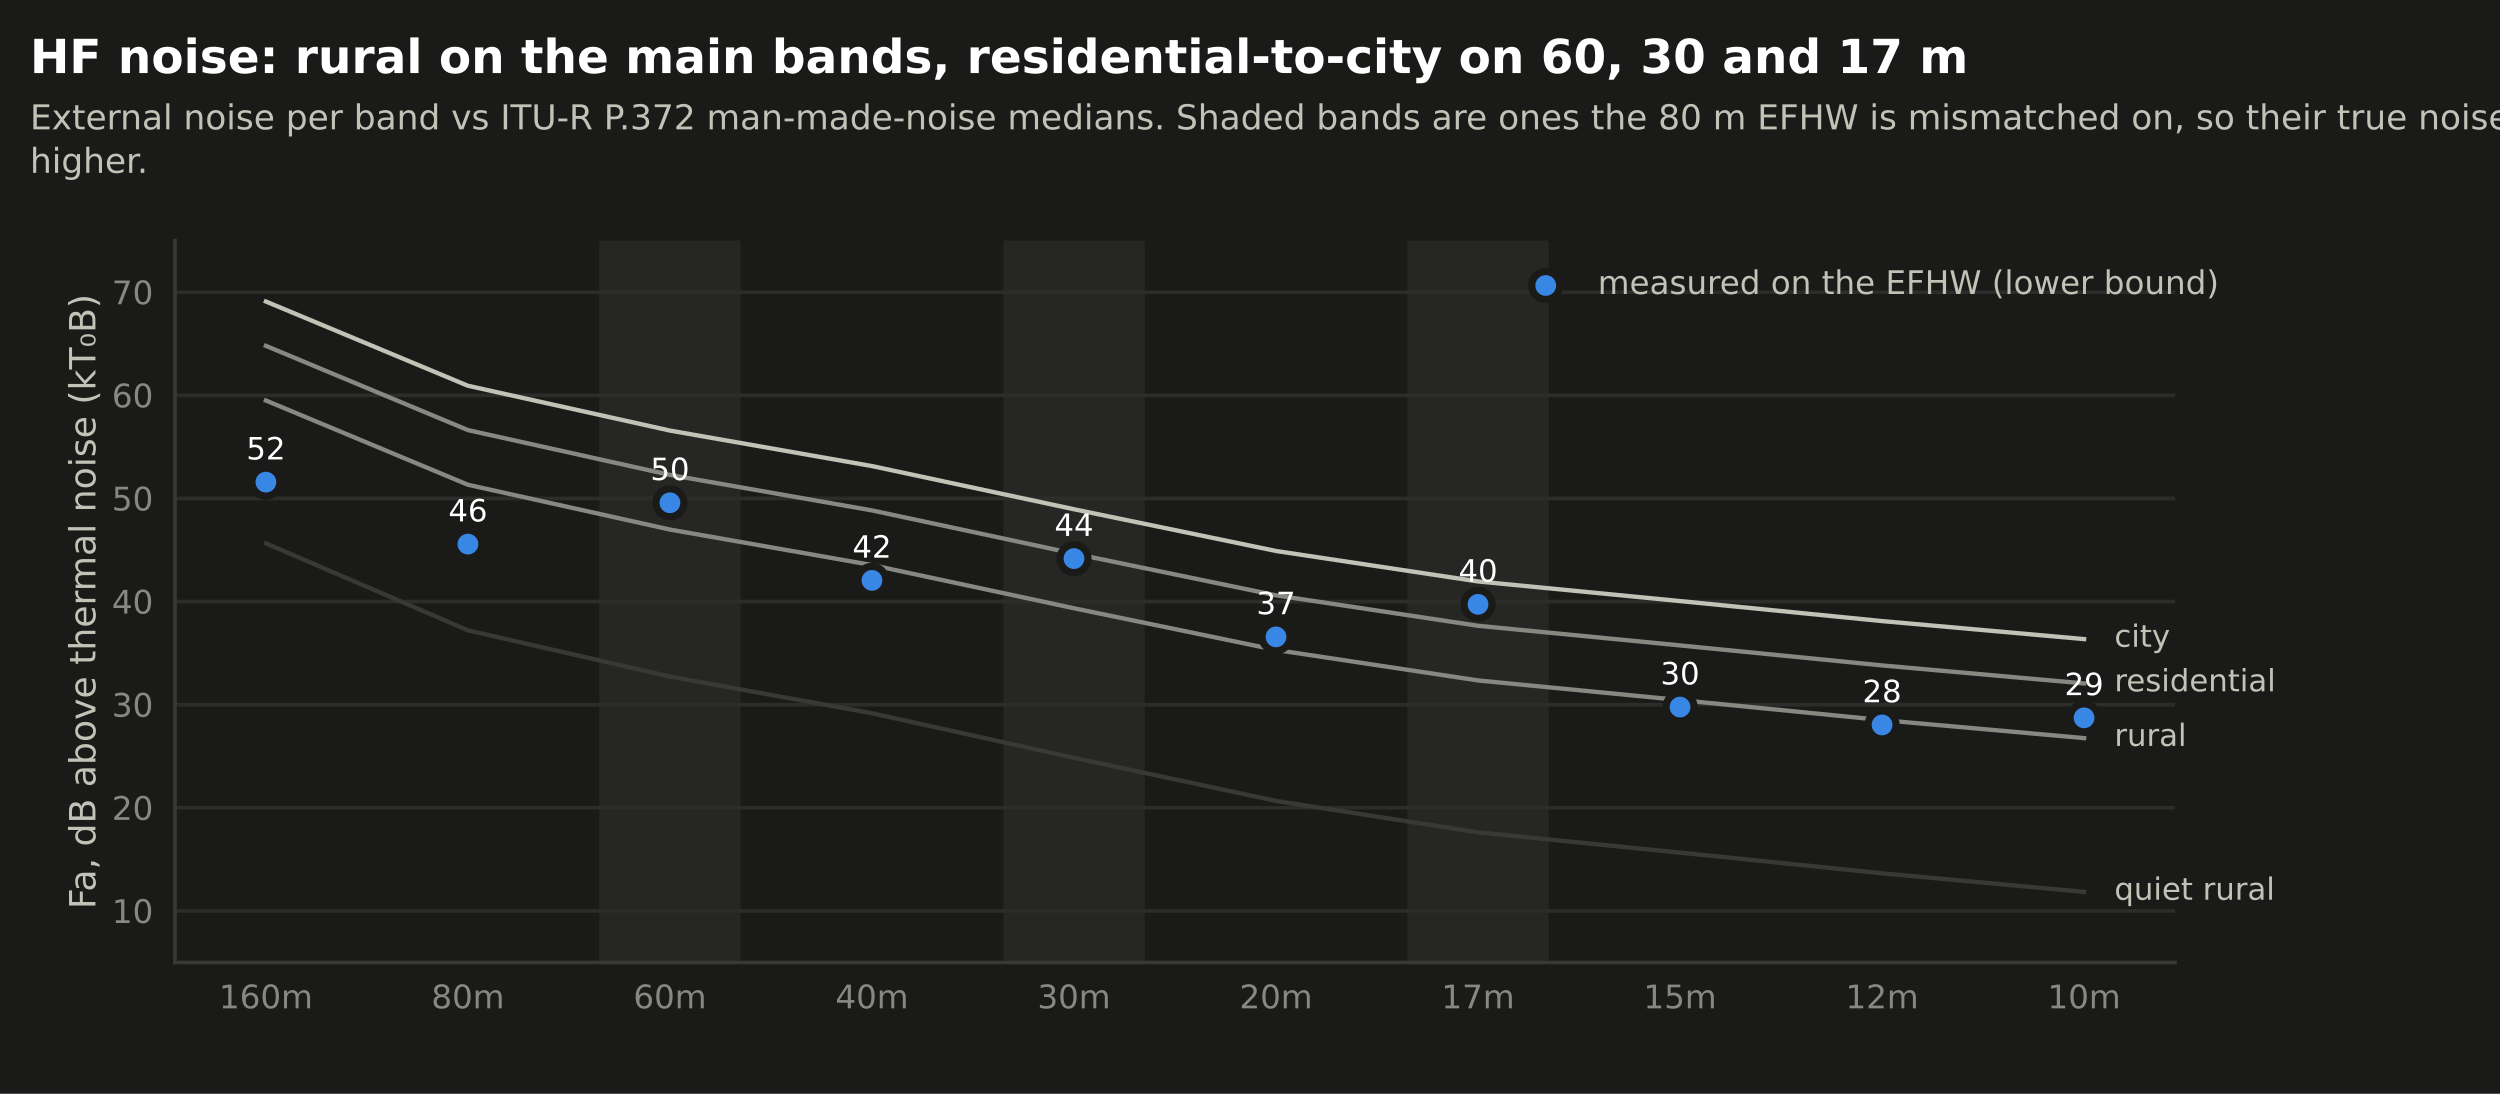
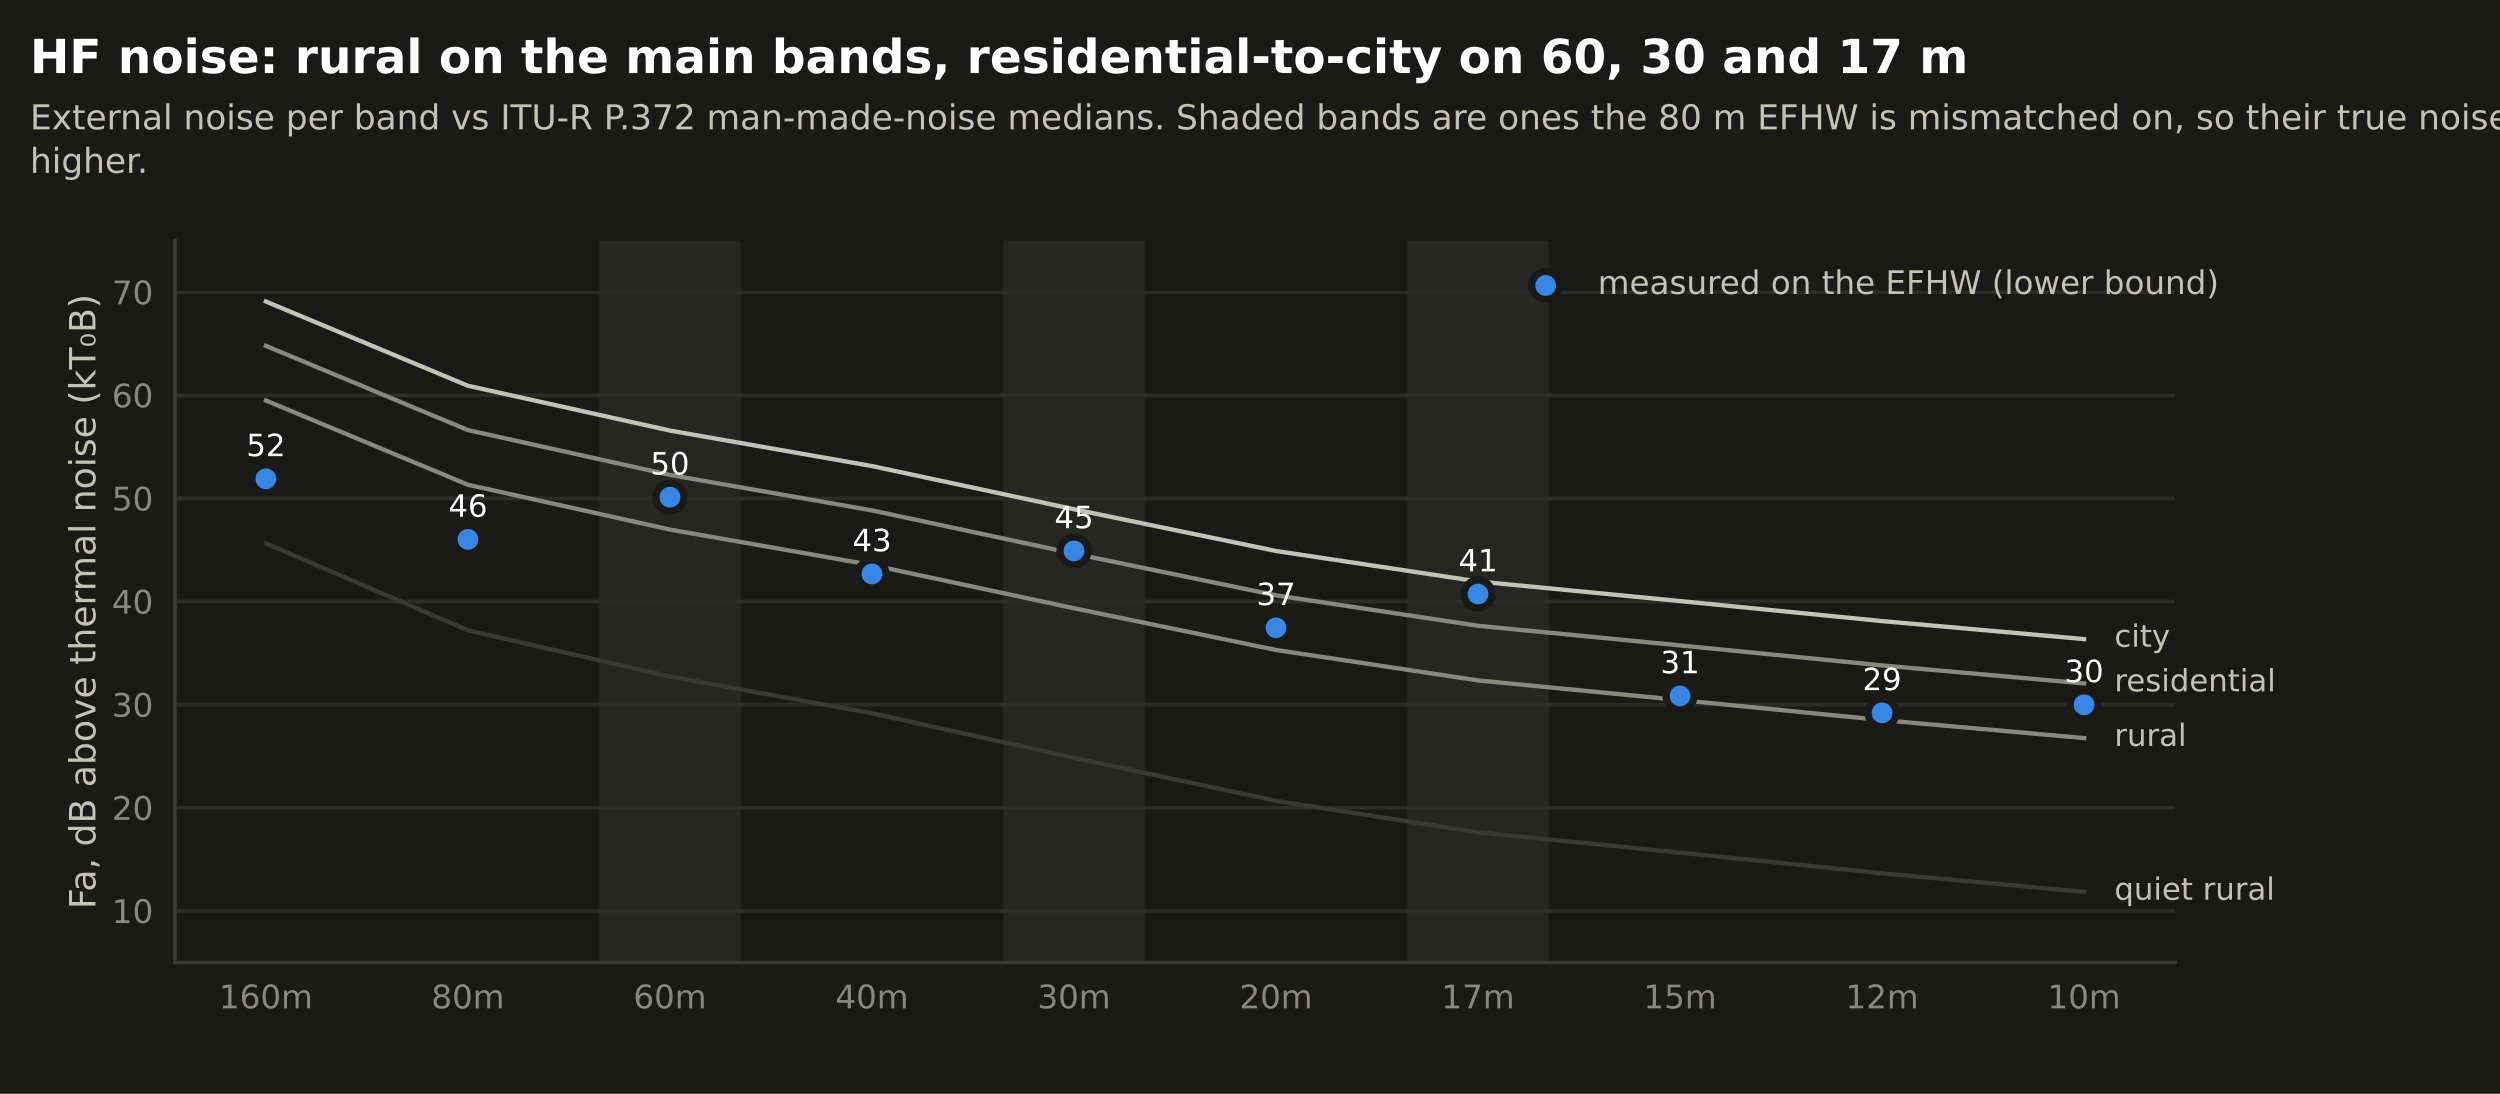
<svg xmlns="http://www.w3.org/2000/svg" xmlns:xlink="http://www.w3.org/1999/xlink" width="691.2pt" height="302.4pt" viewBox="0 0 691.2 302.4" version="1.1">
  <defs>
    <style type="text/css">*{stroke-linejoin: round; stroke-linecap: butt}</style>
  </defs>
  <g id="figure_1">
    <g id="patch_1">
      <path d="M 0 302.4 L 691.2 302.4 L 691.2 0 L 0 0 z " style="fill: #1a1a19" />
    </g>
    <g id="axes_1">
      <g id="patch_2">
        <path d="M 48.384 266.112 L 601.344 266.112 L 601.344 66.528 L 48.384 66.528 z " style="fill: #1a1a19" />
      </g>
      <g id="patch_3">
-         <path d="M 165.679 266.112 L 204.777 266.112 L 204.777 66.528 L 165.679 66.528 z " clip-path="url(#p50216ba28e)" style="fill: #262624" />
+         <path d="M 165.679 266.112 L 204.777 266.112 L 204.777 66.528 L 165.679 66.528 z " clip-path="url(#p0e81798fbd)" style="fill: #262624" />
      </g>
      <g id="patch_4">
-         <path d="M 277.388 266.112 L 316.486 266.112 L 316.486 66.528 L 277.388 66.528 z " clip-path="url(#p50216ba28e)" style="fill: #262624" />
+         <path d="M 277.388 266.112 L 316.486 266.112 L 316.486 66.528 L 277.388 66.528 z " clip-path="url(#p0e81798fbd)" style="fill: #262624" />
      </g>
      <g id="patch_5">
-         <path d="M 389.097 266.112 L 428.195 266.112 L 428.195 66.528 L 389.097 66.528 z " clip-path="url(#p50216ba28e)" style="fill: #262624" />
+         <path d="M 389.097 266.112 L 428.195 266.112 L 428.195 66.528 L 389.097 66.528 z " clip-path="url(#p0e81798fbd)" style="fill: #262624" />
      </g>
      <g id="matplotlib.axis_1">
        <g id="xtick_1">
          <g id="line2d_1" />
          <g id="text_1">
            <text style="fill: #898781; font: 9px 'Segoe UI', 'DejaVu Sans'; text-anchor: middle" x="73.519" y="278.775" transform="rotate(-0 73.51855 278.7748)">160m</text>
          </g>
        </g>
        <g id="xtick_2">
          <g id="line2d_2" />
          <g id="text_2">
            <text style="fill: #898781; font: 9px 'Segoe UI', 'DejaVu Sans'; text-anchor: middle" x="129.373" y="278.775" transform="rotate(-0 129.3731 278.7748)">80m</text>
          </g>
        </g>
        <g id="xtick_3">
          <g id="line2d_3" />
          <g id="text_3">
            <text style="fill: #898781; font: 9px 'Segoe UI', 'DejaVu Sans'; text-anchor: middle" x="185.228" y="278.775" transform="rotate(-0 185.2276 278.7748)">60m</text>
          </g>
        </g>
        <g id="xtick_4">
          <g id="line2d_4" />
          <g id="text_4">
            <text style="fill: #898781; font: 9px 'Segoe UI', 'DejaVu Sans'; text-anchor: middle" x="241.082" y="278.775" transform="rotate(-0 241.0822 278.7748)">40m</text>
          </g>
        </g>
        <g id="xtick_5">
          <g id="line2d_5" />
          <g id="text_5">
            <text style="fill: #898781; font: 9px 'Segoe UI', 'DejaVu Sans'; text-anchor: middle" x="296.937" y="278.775" transform="rotate(-0 296.9367 278.7748)">30m</text>
          </g>
        </g>
        <g id="xtick_6">
          <g id="line2d_6" />
          <g id="text_6">
            <text style="fill: #898781; font: 9px 'Segoe UI', 'DejaVu Sans'; text-anchor: middle" x="352.791" y="278.775" transform="rotate(-0 352.7913 278.7748)">20m</text>
          </g>
        </g>
        <g id="xtick_7">
          <g id="line2d_7" />
          <g id="text_7">
            <text style="fill: #898781; font: 9px 'Segoe UI', 'DejaVu Sans'; text-anchor: middle" x="408.646" y="278.775" transform="rotate(-0 408.6458 278.7748)">17m</text>
          </g>
        </g>
        <g id="xtick_8">
          <g id="line2d_8" />
          <g id="text_8">
            <text style="fill: #898781; font: 9px 'Segoe UI', 'DejaVu Sans'; text-anchor: middle" x="464.5" y="278.775" transform="rotate(-0 464.5004 278.7748)">15m</text>
          </g>
        </g>
        <g id="xtick_9">
          <g id="line2d_9" />
          <g id="text_9">
            <text style="fill: #898781; font: 9px 'Segoe UI', 'DejaVu Sans'; text-anchor: middle" x="520.355" y="278.775" transform="rotate(-0 520.3549 278.7748)">12m</text>
          </g>
        </g>
        <g id="xtick_10">
          <g id="line2d_10" />
          <g id="text_10">
            <text style="fill: #898781; font: 9px 'Segoe UI', 'DejaVu Sans'; text-anchor: middle" x="576.209" y="278.775" transform="rotate(-0 576.2095 278.7748)">10m</text>
          </g>
        </g>
      </g>
      <g id="matplotlib.axis_2">
        <g id="ytick_1">
          <g id="line2d_11">
-             <path d="M 48.384 251.856 L 601.344 251.856 " clip-path="url(#p50216ba28e)" style="fill: none; stroke: #2c2c2a; stroke-linecap: square" />
+             <path d="M 48.384 251.856 L 601.344 251.856 " clip-path="url(#p0e81798fbd)" style="fill: none; stroke: #2c2c2a; stroke-linecap: square" />
          </g>
          <g id="line2d_12" />
          <g id="text_11">
            <text style="fill: #898781; font: 9px 'Segoe UI', 'DejaVu Sans'; text-anchor: end" x="42.384" y="255.187" transform="rotate(-0 42.384 255.1874)">10</text>
          </g>
        </g>
        <g id="ytick_2">
          <g id="line2d_13">
-             <path d="M 48.384 223.344 L 601.344 223.344 " clip-path="url(#p50216ba28e)" style="fill: none; stroke: #2c2c2a; stroke-linecap: square" />
+             <path d="M 48.384 223.344 L 601.344 223.344 " clip-path="url(#p0e81798fbd)" style="fill: none; stroke: #2c2c2a; stroke-linecap: square" />
          </g>
          <g id="line2d_14" />
          <g id="text_12">
            <text style="fill: #898781; font: 9px 'Segoe UI', 'DejaVu Sans'; text-anchor: end" x="42.384" y="226.675" transform="rotate(-0 42.384 226.6754)">20</text>
          </g>
        </g>
        <g id="ytick_3">
          <g id="line2d_15">
-             <path d="M 48.384 194.832 L 601.344 194.832 " clip-path="url(#p50216ba28e)" style="fill: none; stroke: #2c2c2a; stroke-linecap: square" />
+             <path d="M 48.384 194.832 L 601.344 194.832 " clip-path="url(#p0e81798fbd)" style="fill: none; stroke: #2c2c2a; stroke-linecap: square" />
          </g>
          <g id="line2d_16" />
          <g id="text_13">
            <text style="fill: #898781; font: 9px 'Segoe UI', 'DejaVu Sans'; text-anchor: end" x="42.384" y="198.163" transform="rotate(-0 42.384 198.1634)">30</text>
          </g>
        </g>
        <g id="ytick_4">
          <g id="line2d_17">
-             <path d="M 48.384 166.32 L 601.344 166.32 " clip-path="url(#p50216ba28e)" style="fill: none; stroke: #2c2c2a; stroke-linecap: square" />
+             <path d="M 48.384 166.32 L 601.344 166.32 " clip-path="url(#p0e81798fbd)" style="fill: none; stroke: #2c2c2a; stroke-linecap: square" />
          </g>
          <g id="line2d_18" />
          <g id="text_14">
            <text style="fill: #898781; font: 9px 'Segoe UI', 'DejaVu Sans'; text-anchor: end" x="42.384" y="169.651" transform="rotate(-0 42.384 169.6514)">40</text>
          </g>
        </g>
        <g id="ytick_5">
          <g id="line2d_19">
-             <path d="M 48.384 137.808 L 601.344 137.808 " clip-path="url(#p50216ba28e)" style="fill: none; stroke: #2c2c2a; stroke-linecap: square" />
+             <path d="M 48.384 137.808 L 601.344 137.808 " clip-path="url(#p0e81798fbd)" style="fill: none; stroke: #2c2c2a; stroke-linecap: square" />
          </g>
          <g id="line2d_20" />
          <g id="text_15">
            <text style="fill: #898781; font: 9px 'Segoe UI', 'DejaVu Sans'; text-anchor: end" x="42.384" y="141.139" transform="rotate(-0 42.384 141.1394)">50</text>
          </g>
        </g>
        <g id="ytick_6">
          <g id="line2d_21">
-             <path d="M 48.384 109.296 L 601.344 109.296 " clip-path="url(#p50216ba28e)" style="fill: none; stroke: #2c2c2a; stroke-linecap: square" />
+             <path d="M 48.384 109.296 L 601.344 109.296 " clip-path="url(#p0e81798fbd)" style="fill: none; stroke: #2c2c2a; stroke-linecap: square" />
          </g>
          <g id="line2d_22" />
          <g id="text_16">
            <text style="fill: #898781; font: 9px 'Segoe UI', 'DejaVu Sans'; text-anchor: end" x="42.384" y="112.627" transform="rotate(-0 42.384 112.6274)">60</text>
          </g>
        </g>
        <g id="ytick_7">
          <g id="line2d_23">
-             <path d="M 48.384 80.784 L 601.344 80.784 " clip-path="url(#p50216ba28e)" style="fill: none; stroke: #2c2c2a; stroke-linecap: square" />
+             <path d="M 48.384 80.784 L 601.344 80.784 " clip-path="url(#p0e81798fbd)" style="fill: none; stroke: #2c2c2a; stroke-linecap: square" />
          </g>
          <g id="line2d_24" />
          <g id="text_17">
            <text style="fill: #898781; font: 9px 'Segoe UI', 'DejaVu Sans'; text-anchor: end" x="42.384" y="84.115" transform="rotate(-0 42.384 84.11541)">70</text>
          </g>
        </g>
        <g id="text_18">
          <text style="fill: #c3c2b7; font: 10px 'Segoe UI', 'DejaVu Sans'; text-anchor: middle" x="26.381" y="166.32" transform="rotate(-90 26.38087 166.32)">Fa, dB above thermal noise (kT₀B)</text>
        </g>
      </g>
      <g id="line2d_25">
-         <path d="M 73.519 83.364 L 129.373 106.655 L 185.228 119.047 L 241.082 128.86 L 296.937 140.8 L 352.791 152.338 L 408.646 160.759 L 464.5 166.186 L 520.355 171.72 L 576.209 176.701 " clip-path="url(#p50216ba28e)" style="fill: none; stroke: #c3c2b7; stroke-width: 1.2; stroke-linecap: square" />
+         <path d="M 73.519 83.364 L 129.373 106.655 L 185.228 119.047 L 241.082 128.86 L 296.937 140.8 L 352.791 152.338 L 408.646 160.759 L 464.5 166.186 L 520.355 171.72 L 576.209 176.701 " clip-path="url(#p0e81798fbd)" style="fill: none; stroke: #c3c2b7; stroke-width: 1.2; stroke-linecap: square" />
      </g>
      <g id="line2d_26">
-         <path d="M 73.519 95.624 L 129.373 118.916 L 185.228 131.307 L 241.082 141.12 L 296.937 153.06 L 352.791 164.599 L 408.646 173.019 L 464.5 178.446 L 520.355 183.98 L 576.209 188.961 " clip-path="url(#p50216ba28e)" style="fill: none; stroke: #898781; stroke-width: 1.2; stroke-linecap: square" />
+         <path d="M 73.519 95.624 L 129.373 118.916 L 185.228 131.307 L 241.082 141.12 L 296.937 153.06 L 352.791 164.599 L 408.646 173.019 L 464.5 178.446 L 520.355 183.98 L 576.209 188.961 " clip-path="url(#p0e81798fbd)" style="fill: none; stroke: #898781; stroke-width: 1.2; stroke-linecap: square" />
      </g>
      <g id="line2d_27">
-         <path d="M 73.519 110.735 L 129.373 134.027 L 185.228 146.418 L 241.082 156.231 L 296.937 168.172 L 352.791 179.71 L 408.646 188.131 L 464.5 193.558 L 520.355 199.092 L 576.209 204.072 " clip-path="url(#p50216ba28e)" style="fill: none; stroke: #898781; stroke-width: 1.2; stroke-linecap: square" />
+         <path d="M 73.519 110.735 L 129.373 134.027 L 185.228 146.418 L 241.082 156.231 L 296.937 168.172 L 352.791 179.71 L 408.646 188.131 L 464.5 193.558 L 520.355 199.092 L 576.209 204.072 " clip-path="url(#p0e81798fbd)" style="fill: none; stroke: #898781; stroke-width: 1.2; stroke-linecap: square" />
      </g>
      <g id="line2d_28">
-         <path d="M 73.519 150.225 L 129.373 174.274 L 185.228 187.068 L 241.082 197.2 L 296.937 209.528 L 352.791 221.441 L 408.646 230.135 L 464.5 235.739 L 520.355 241.453 L 576.209 246.595 " clip-path="url(#p50216ba28e)" style="fill: none; stroke: #383835; stroke-width: 1.2; stroke-linecap: square" />
+         <path d="M 73.519 150.225 L 129.373 174.274 L 185.228 187.068 L 241.082 197.2 L 296.937 209.528 L 352.791 221.441 L 408.646 230.135 L 464.5 235.739 L 520.355 241.453 L 576.209 246.595 " clip-path="url(#p0e81798fbd)" style="fill: none; stroke: #383835; stroke-width: 1.2; stroke-linecap: square" />
      </g>
      <g id="patch_6">
        <path d="M 48.384 266.112 L 48.384 66.528 " style="fill: none; stroke: #383835; stroke-linejoin: miter; stroke-linecap: square" />
      </g>
      <g id="patch_7">
        <path d="M 48.384 266.112 L 601.344 266.112 " style="fill: none; stroke: #383835; stroke-linejoin: miter; stroke-linecap: square" />
      </g>
      <g id="text_19">
        <text style="fill: #c3c2b7; font: 8.5px 'Segoe UI', 'DejaVu Sans'; text-anchor: start" x="584.588" y="178.824" transform="rotate(-0 584.5876 178.8244)">city</text>
      </g>
      <g id="text_20">
        <text style="fill: #c3c2b7; font: 8.5px 'Segoe UI', 'DejaVu Sans'; text-anchor: start" x="584.588" y="191.13" transform="rotate(-0 584.5876 191.1297)">residential</text>
      </g>
      <g id="text_21">
        <text style="fill: #c3c2b7; font: 8.5px 'Segoe UI', 'DejaVu Sans'; text-anchor: start" x="584.588" y="206.241" transform="rotate(-0 584.5876 206.241)">rural</text>
      </g>
      <g id="text_22">
        <text style="fill: #c3c2b7; font: 8.5px 'Segoe UI', 'DejaVu Sans'; text-anchor: start" x="584.588" y="248.764" transform="rotate(-0 584.5876 248.7637)">quiet rural</text>
      </g>
      <g id="PathCollection_1">
        <defs>
-           <path id="m4dbb9be546" d="M 0 3.873 C 1.027 3.873 2.012 3.465 2.739 2.739 C 3.465 2.012 3.873 1.027 3.873 0 C 3.873 -1.027 3.465 -2.012 2.739 -2.739 C 2.012 -3.465 1.027 -3.873 0 -3.873 C -1.027 -3.873 -2.012 -3.465 -2.739 -2.739 C -3.465 -2.012 -3.873 -1.027 -3.873 0 C -3.873 1.027 -3.465 2.012 -2.739 2.739 C -2.012 3.465 -1.027 3.873 0 3.873 z " style="stroke: #1a1a19; stroke-width: 2" />
+           <path id="m8817bbe2cb" d="M 0 3.873 C 1.027 3.873 2.012 3.465 2.739 2.739 C 3.465 2.012 3.873 1.027 3.873 0 C 3.873 -1.027 3.465 -2.012 2.739 -2.739 C 2.012 -3.465 1.027 -3.873 0 -3.873 C -1.027 -3.873 -2.012 -3.465 -2.739 -2.739 C -3.465 -2.012 -3.873 -1.027 -3.873 0 C -3.873 1.027 -3.465 2.012 -2.739 2.739 C -2.012 3.465 -1.027 3.873 0 3.873 z " style="stroke: #1a1a19; stroke-width: 2" />
        </defs>
-         <g clip-path="url(#p50216ba28e)">
-           <use xlink:href="#m4dbb9be546" x="73.519" y="133.3" style="fill: #3987e5; stroke: #1a1a19; stroke-width: 2" />
-           <use xlink:href="#m4dbb9be546" x="129.373" y="150.432" style="fill: #3987e5; stroke: #1a1a19; stroke-width: 2" />
-           <use xlink:href="#m4dbb9be546" x="185.228" y="139.004" style="fill: #3987e5; stroke: #1a1a19; stroke-width: 2" />
-           <use xlink:href="#m4dbb9be546" x="241.082" y="160.46" style="fill: #3987e5; stroke: #1a1a19; stroke-width: 2" />
-           <use xlink:href="#m4dbb9be546" x="296.937" y="154.44" style="fill: #3987e5; stroke: #1a1a19; stroke-width: 2" />
-           <use xlink:href="#m4dbb9be546" x="352.791" y="176.084" style="fill: #3987e5; stroke: #1a1a19; stroke-width: 2" />
-           <use xlink:href="#m4dbb9be546" x="408.646" y="167.087" style="fill: #3987e5; stroke: #1a1a19; stroke-width: 2" />
-           <use xlink:href="#m4dbb9be546" x="464.5" y="195.49" style="fill: #3987e5; stroke: #1a1a19; stroke-width: 2" />
-           <use xlink:href="#m4dbb9be546" x="520.355" y="200.43" style="fill: #3987e5; stroke: #1a1a19; stroke-width: 2" />
-           <use xlink:href="#m4dbb9be546" x="576.209" y="198.468" style="fill: #3987e5; stroke: #1a1a19; stroke-width: 2" />
+         <g clip-path="url(#p0e81798fbd)">
+           <use xlink:href="#m8817bbe2cb" x="73.519" y="132.383" style="fill: #3987e5; stroke: #1a1a19; stroke-width: 2" />
+           <use xlink:href="#m8817bbe2cb" x="129.373" y="149.144" style="fill: #3987e5; stroke: #1a1a19; stroke-width: 2" />
+           <use xlink:href="#m8817bbe2cb" x="185.228" y="137.459" style="fill: #3987e5; stroke: #1a1a19; stroke-width: 2" />
+           <use xlink:href="#m8817bbe2cb" x="241.082" y="158.677" style="fill: #3987e5; stroke: #1a1a19; stroke-width: 2" />
+           <use xlink:href="#m8817bbe2cb" x="296.937" y="152.316" style="fill: #3987e5; stroke: #1a1a19; stroke-width: 2" />
+           <use xlink:href="#m8817bbe2cb" x="352.791" y="173.568" style="fill: #3987e5; stroke: #1a1a19; stroke-width: 2" />
+           <use xlink:href="#m8817bbe2cb" x="408.646" y="164.24" style="fill: #3987e5; stroke: #1a1a19; stroke-width: 2" />
+           <use xlink:href="#m8817bbe2cb" x="464.5" y="192.409" style="fill: #3987e5; stroke: #1a1a19; stroke-width: 2" />
+           <use xlink:href="#m8817bbe2cb" x="520.355" y="197.089" style="fill: #3987e5; stroke: #1a1a19; stroke-width: 2" />
+           <use xlink:href="#m8817bbe2cb" x="576.209" y="194.873" style="fill: #3987e5; stroke: #1a1a19; stroke-width: 2" />
        </g>
      </g>
      <g id="text_23">
-         <text style="fill: #ffffff; font: 8.5px 'Segoe UI', 'DejaVu Sans'; text-anchor: middle" x="73.519" y="127.027" transform="rotate(-0 73.51855 127.0271)">52</text>
+         <text style="fill: #ffffff; font: 8.5px 'Segoe UI', 'DejaVu Sans'; text-anchor: middle" x="73.519" y="126.111" transform="rotate(-0 73.51855 126.1107)">52</text>
      </g>
      <g id="text_24">
-         <text style="fill: #ffffff; font: 8.5px 'Segoe UI', 'DejaVu Sans'; text-anchor: middle" x="129.373" y="144.16" transform="rotate(-0 129.3731 144.1596)">46</text>
+         <text style="fill: #ffffff; font: 8.5px 'Segoe UI', 'DejaVu Sans'; text-anchor: middle" x="129.373" y="142.871" transform="rotate(-0 129.3731 142.8714)">46</text>
      </g>
      <g id="text_25">
-         <text style="fill: #ffffff; font: 8.5px 'Segoe UI', 'DejaVu Sans'; text-anchor: middle" x="185.228" y="132.731" transform="rotate(-0 185.2276 132.7311)">50</text>
+         <text style="fill: #ffffff; font: 8.5px 'Segoe UI', 'DejaVu Sans'; text-anchor: middle" x="185.228" y="131.187" transform="rotate(-0 185.2276 131.1868)">50</text>
      </g>
      <g id="text_26">
-         <text style="fill: #ffffff; font: 8.5px 'Segoe UI', 'DejaVu Sans'; text-anchor: middle" x="241.082" y="154.188" transform="rotate(-0 241.0822 154.1875)">42</text>
+         <text style="fill: #ffffff; font: 8.5px 'Segoe UI', 'DejaVu Sans'; text-anchor: middle" x="241.082" y="152.405" transform="rotate(-0 241.0822 152.4046)">43</text>
      </g>
      <g id="text_27">
-         <text style="fill: #ffffff; font: 8.5px 'Segoe UI', 'DejaVu Sans'; text-anchor: middle" x="296.937" y="148.167" transform="rotate(-0 296.9367 148.1675)">44</text>
+         <text style="fill: #ffffff; font: 8.5px 'Segoe UI', 'DejaVu Sans'; text-anchor: middle" x="296.937" y="146.043" transform="rotate(-0 296.9367 146.0434)">45</text>
      </g>
      <g id="text_28">
-         <text style="fill: #ffffff; font: 8.5px 'Segoe UI', 'DejaVu Sans'; text-anchor: middle" x="352.791" y="169.811" transform="rotate(-0 352.7913 169.811)">37</text>
+         <text style="fill: #ffffff; font: 8.5px 'Segoe UI', 'DejaVu Sans'; text-anchor: middle" x="352.791" y="167.296" transform="rotate(-0 352.7913 167.2956)">37</text>
      </g>
      <g id="text_29">
-         <text style="fill: #ffffff; font: 8.5px 'Segoe UI', 'DejaVu Sans'; text-anchor: middle" x="408.646" y="160.814" transform="rotate(-0 408.6458 160.8142)">40</text>
+         <text style="fill: #ffffff; font: 8.5px 'Segoe UI', 'DejaVu Sans'; text-anchor: middle" x="408.646" y="157.967" transform="rotate(-0 408.6458 157.9673)">41</text>
      </g>
      <g id="text_30">
-         <text style="fill: #ffffff; font: 8.5px 'Segoe UI', 'DejaVu Sans'; text-anchor: middle" x="464.5" y="189.217" transform="rotate(-0 464.5004 189.2174)">30</text>
+         <text style="fill: #ffffff; font: 8.5px 'Segoe UI', 'DejaVu Sans'; text-anchor: middle" x="464.5" y="186.137" transform="rotate(-0 464.5004 186.1366)">31</text>
      </g>
      <g id="text_31">
-         <text style="fill: #ffffff; font: 8.5px 'Segoe UI', 'DejaVu Sans'; text-anchor: middle" x="520.355" y="194.157" transform="rotate(-0 520.3549 194.1572)">28</text>
+         <text style="fill: #ffffff; font: 8.5px 'Segoe UI', 'DejaVu Sans'; text-anchor: middle" x="520.355" y="190.817" transform="rotate(-0 520.3549 190.8167)">29</text>
      </g>
      <g id="text_32">
-         <text style="fill: #ffffff; font: 8.5px 'Segoe UI', 'DejaVu Sans'; text-anchor: middle" x="576.209" y="192.195" transform="rotate(-0 576.2095 192.1954)">29</text>
+         <text style="fill: #ffffff; font: 8.5px 'Segoe UI', 'DejaVu Sans'; text-anchor: middle" x="576.209" y="188.6" transform="rotate(-0 576.2095 188.6001)">30</text>
      </g>
      <g id="legend_1">
        <g id="PathCollection_2">
          <g>
-             <use xlink:href="#m4dbb9be546" x="427.363" y="78.928" style="fill: #3987e5; stroke: #1a1a19; stroke-width: 2" />
+             <use xlink:href="#m8817bbe2cb" x="427.363" y="78.928" style="fill: #3987e5; stroke: #1a1a19; stroke-width: 2" />
          </g>
        </g>
        <g id="text_33">
          <text style="fill: #c3c2b7; font: 9px 'Segoe UI', 'DejaVu Sans'; text-anchor: start" x="441.763" y="81.291" transform="rotate(-0 441.7627 81.29081)">measured on the EFHW (lower bound)</text>
        </g>
      </g>
    </g>
    <g id="text_34">
      <text style="fill: #ffffff; font: 600 13px 'Segoe UI', 'DejaVu Sans'; text-anchor: start" x="8.294" y="20.208" transform="rotate(-0 8.2944 20.20806)">HF noise: rural on the main bands, residential-to-city on 60, 30 and 17 m</text>
    </g>
    <g id="text_35">
      <text style="fill: #c3c2b7; font: 9.5px 'Segoe UI', 'DejaVu Sans'" transform="translate(8.2944 35.76097)">External noise per band vs ITU-R P.372 man-made-noise medians. Shaded bands are ones the 80 m EFHW is mismatched on, so their true noise is even</text>
      <text style="fill: #c3c2b7; font: 9.5px 'Segoe UI', 'DejaVu Sans'" transform="translate(8.2944 47.79212)">higher.</text>
    </g>
  </g>
  <defs>
-     <clipPath id="p50216ba28e">
+     <clipPath id="p0e81798fbd">
      <rect x="48.384" y="66.528" width="552.96" height="199.584" />
    </clipPath>
  </defs>
</svg>
